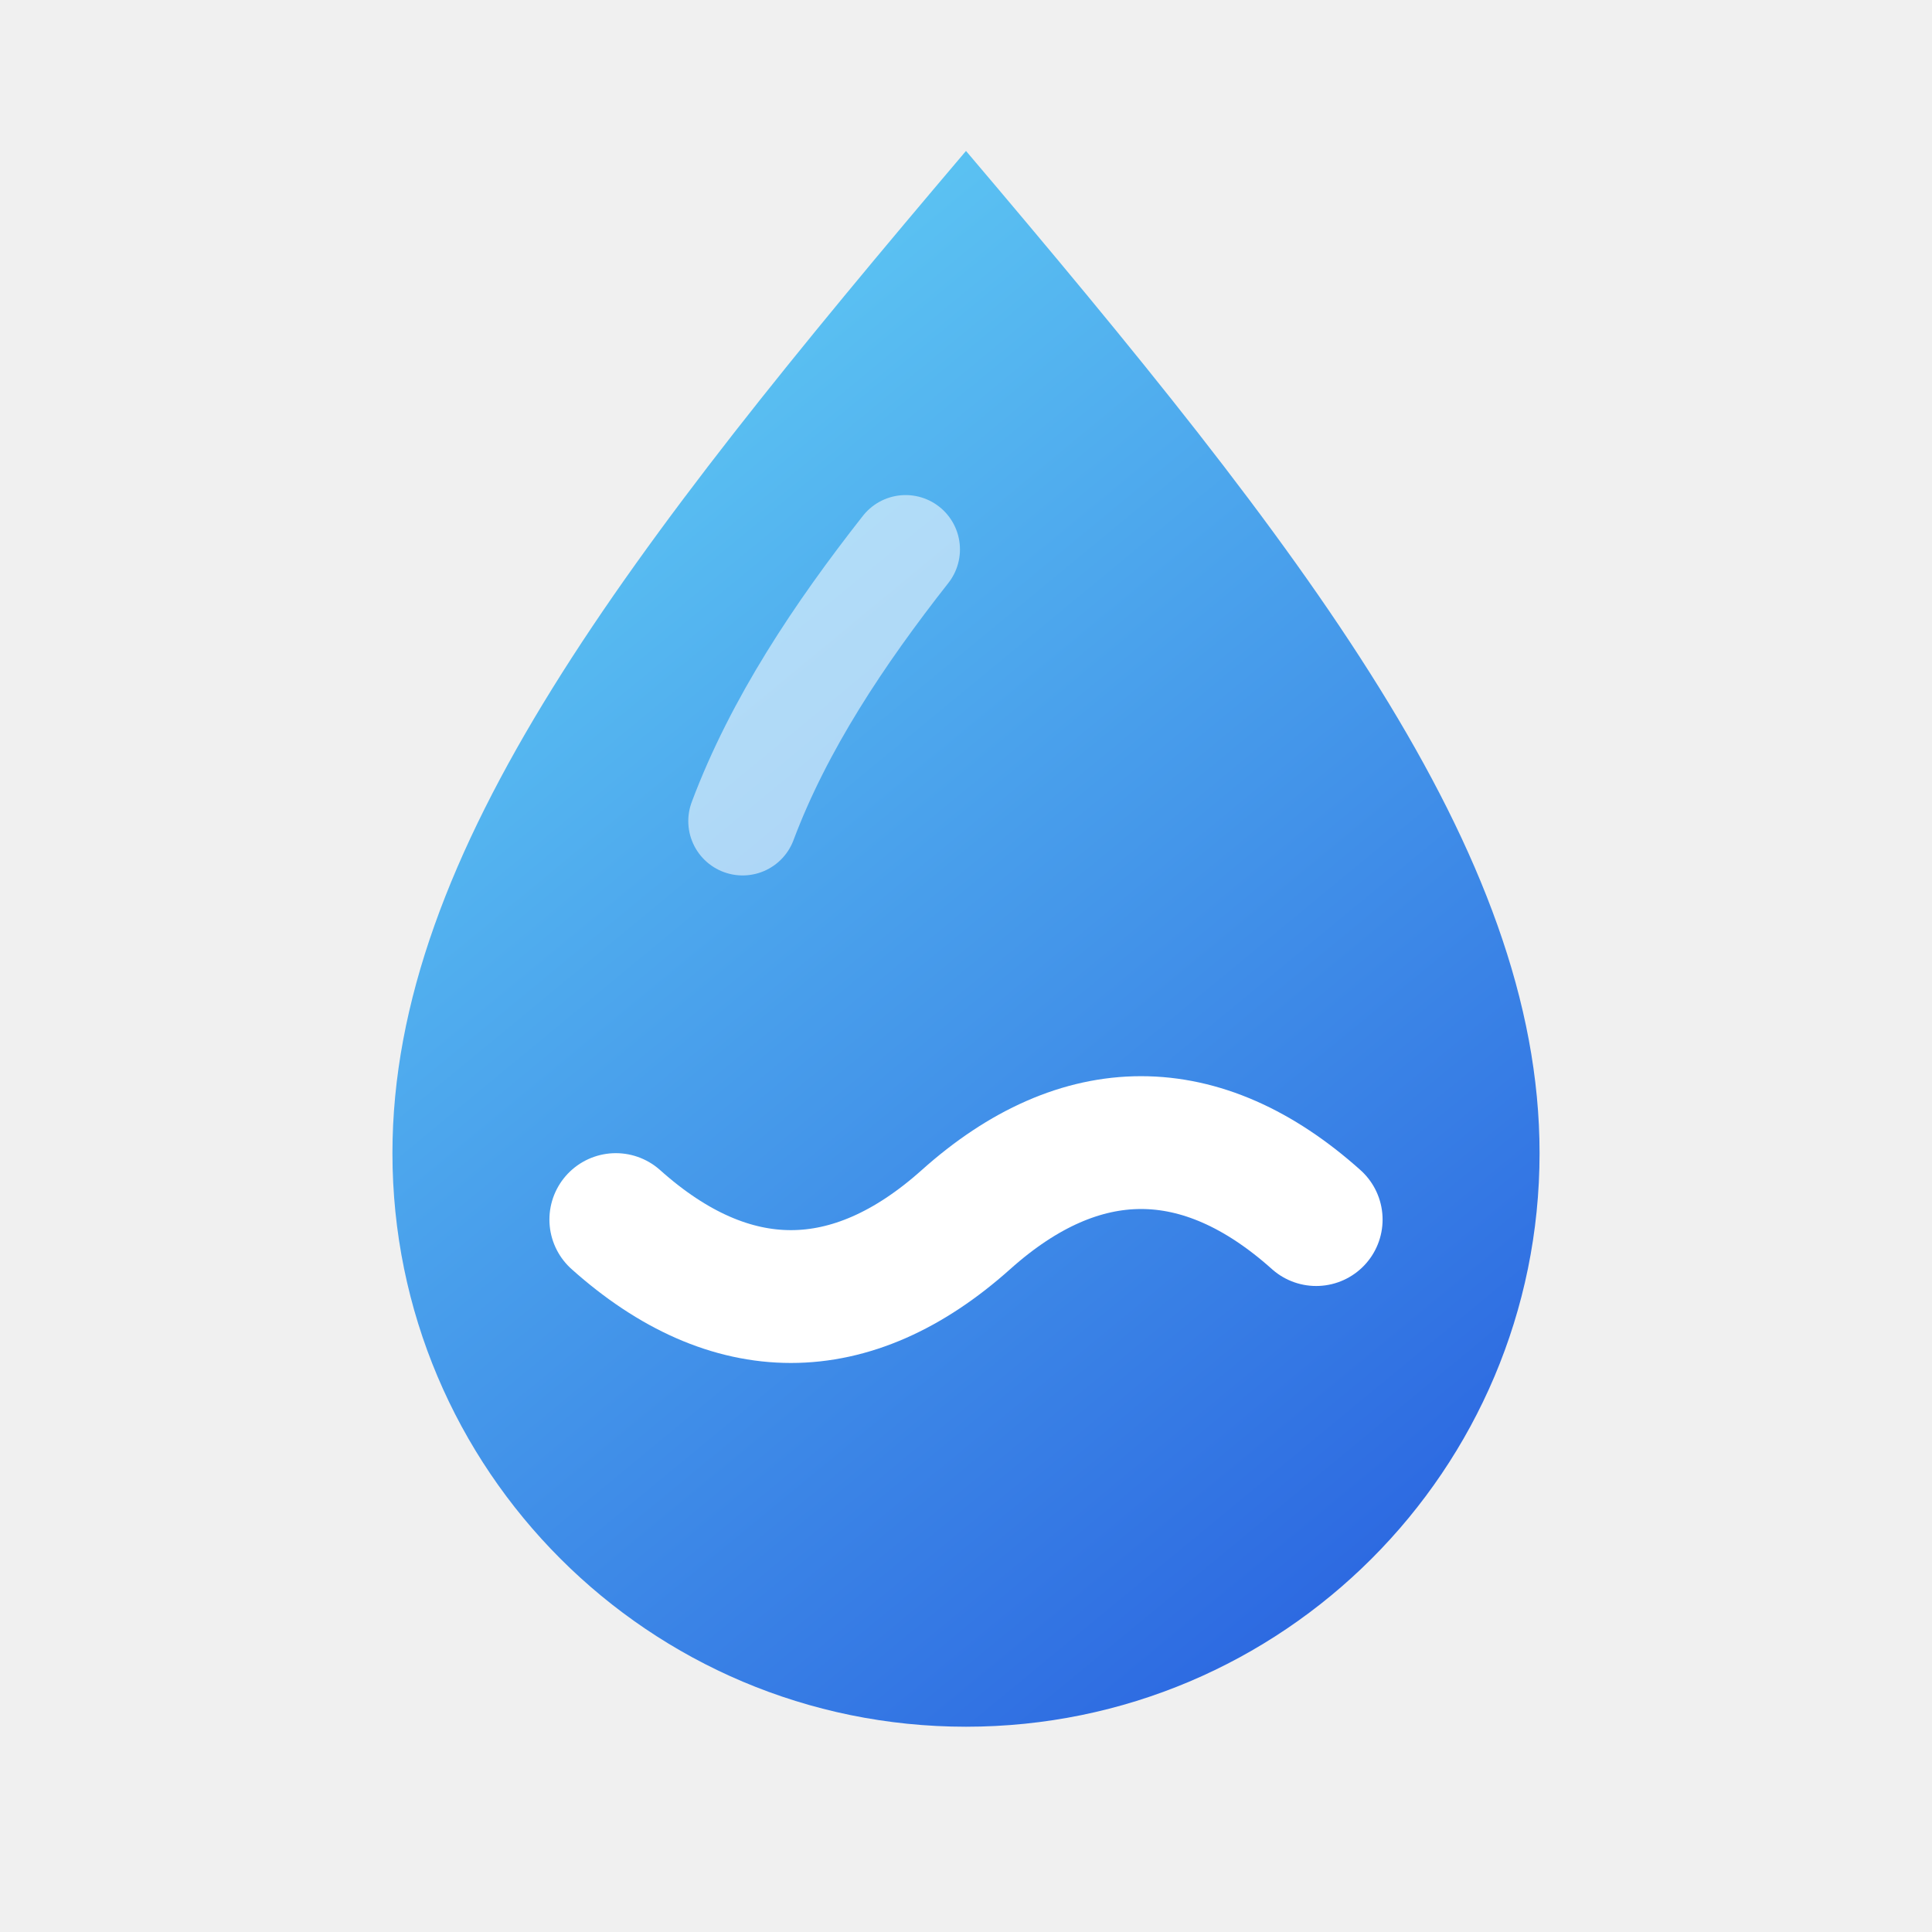
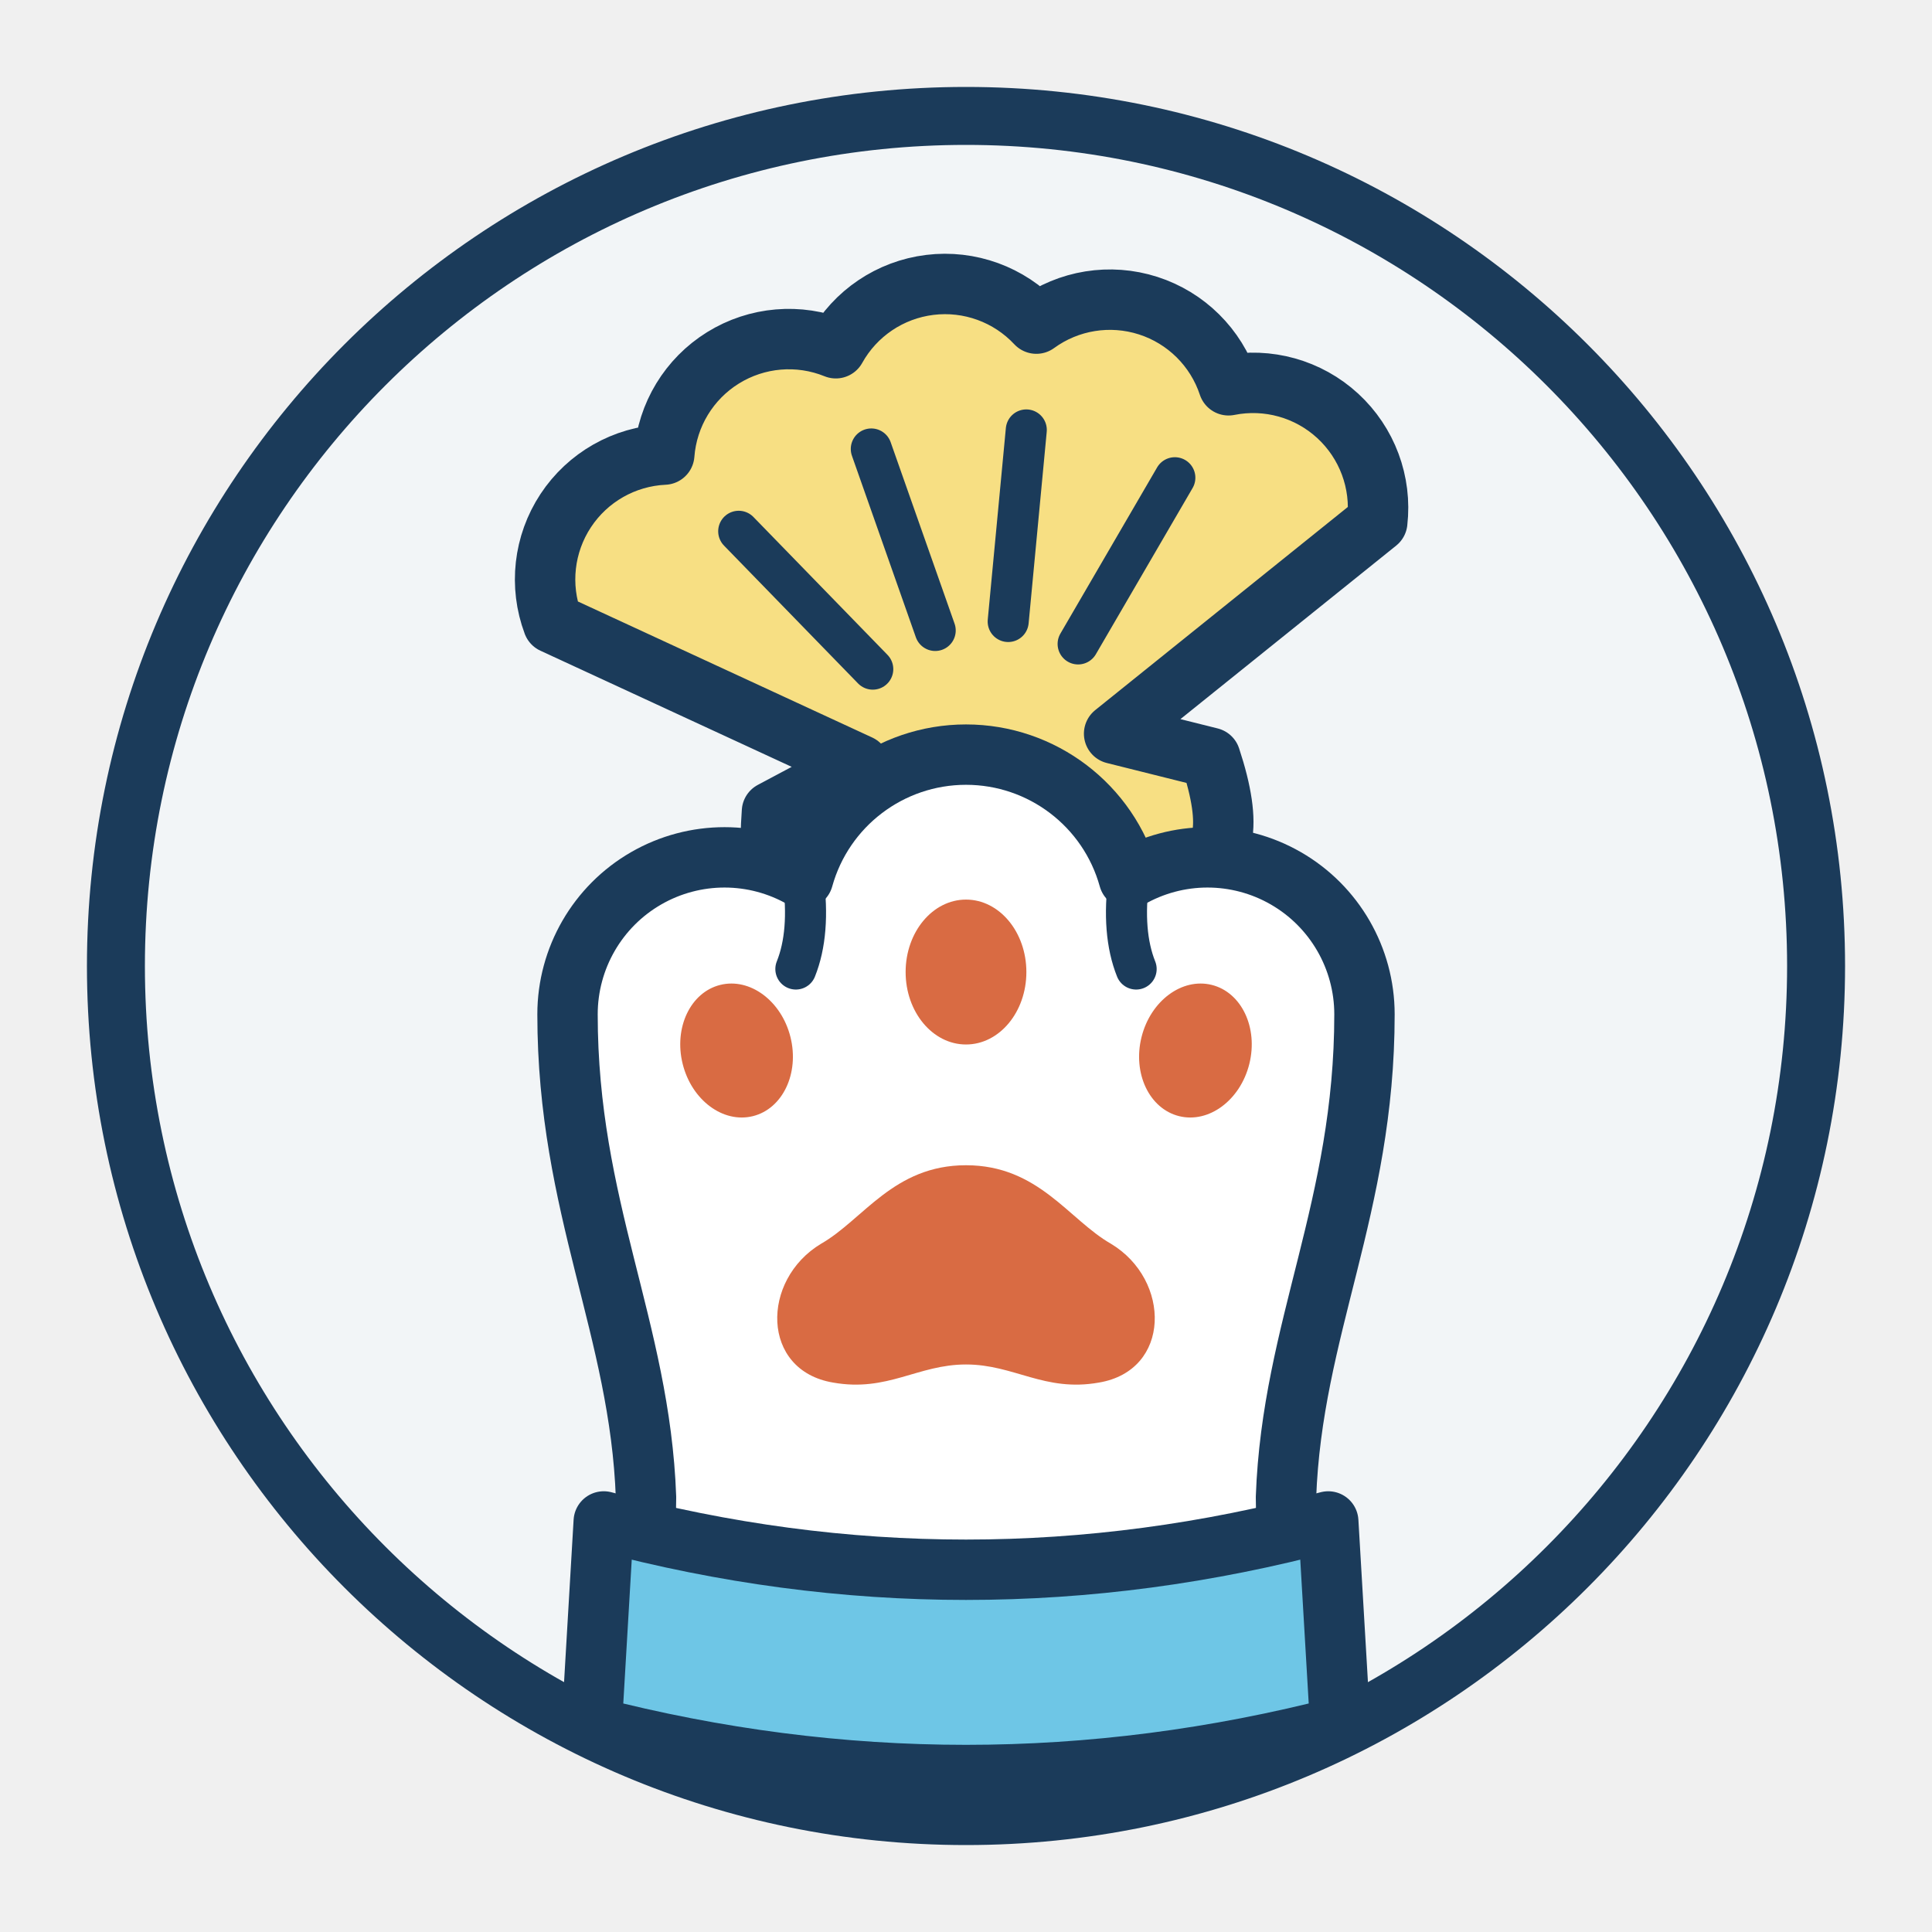
- <svg xmlns="http://www.w3.org/2000/svg" viewBox="0 0 32 32">
+ <svg xmlns="http://www.w3.org/2000/svg" viewBox="0 0 200 200" width="400" height="400" role="img" aria-labelledby="title">
  <defs>
-     <linearGradient id="g" x1="0.2" y1="0" x2="0.8" y2="1">
-       <stop offset="0" stop-color="#62d0f5" />
-       <stop offset="1" stop-color="#2a64e0" />
-     </linearGradient>
+     <clipPath id="badge">
+       <circle cx="100" cy="100" r="88" />
+     </clipPath>
  </defs>
-   <path d="M16 2.5c5.6 6.6 9.5 11.6 9.5 16.6a9.5 9.5 0 0 1-19 0c0-5 3.9-10 9.5-16.6Z" fill="url(#g)" />
-   <path d="M10.2 20.2c1.9 1.7 3.9 1.7 5.8 0s3.9-1.7 5.8 0" fill="none" stroke="#fff" stroke-width="2.2" stroke-linecap="round" />
-   <path d="M12.3 13.6c.6-1.6 1.6-3.1 2.7-4.5" fill="none" stroke="rgba(255,255,255,.55)" stroke-width="1.8" stroke-linecap="round" />
+   <circle cx="100" cy="100" r="88" fill="#F2F5F7" />
+   <g clip-path="url(#badge)">
+     <g transform="translate(100 90) scale(1.25) translate(-100 -100)" stroke="#1B3B5A" stroke-linecap="round" stroke-linejoin="round">
+       <g transform="translate(100 76) rotate(-7) scale(1.18)">
+         <path d="M-9 12 L-29.14 -0.49 A8.77 8.77 0 0 1 -19.95 -11.29 A8.77 8.77 0 0 1 -7.09 -17.23 A8.77 8.77 0 0 1 7.09 -17.23 A8.77 8.77 0 0 1 19.95 -11.29 A8.77 8.77 0 0 1 29.14 -0.49 L9 12 L15.5 14.5 Q17 22 13 22 L-13 22 Q-17 22 -15.5 14.5 Z" fill="#F7DF83" stroke-width="4.24" />
+         <path d="M-7.26 5.44L-15.42 -5.31M-2.58 3.28L-5.48 -9.91M2.58 3.28L5.48 -9.91M7.26 5.44L15.42 -5.31" fill="none" stroke-width="2.88" />
+       </g>
+       <path d="M73 186 L73.5 152 C73 138 67 128 67 112 A13 13 0 0 1 86.51 100.75 A14 14 0 0 1 113.49 100.75 A13 13 0 0 1 133 112 C133 128 127 138 126.5 152 L127 186 Z" fill="#FFFFFF" stroke-width="5" />
+       <path d="M86.51 100.75 q0.6 4.5 -0.6 7.5 M113.49 100.75 q-0.6 4.5 0.6 7.5" fill="none" stroke-width="3.4" />
+       <path d="M70 154 Q100 162 130 154 L131 171 Q100 179 69 171 Z" fill="#6EC6E6" stroke-width="5" />
+       <g fill="#D96B43" stroke="none">
+         <path d="M100 124.5 C106 124.5 108.5 129 112 131 C117 134 117 141.5 111 142.5 C106.5 143.3 104 141 100 141 C96 141 93.5 143.3 89 142.5 C83 141.5 83 134 88 131 C91.5 129 94 124.5 100 124.5 Z" />
+         <ellipse cx="81" cy="115" rx="4.6" ry="5.6" transform="rotate(-14 81 115)" />
+         <ellipse cx="100" cy="108.5" rx="5" ry="6" />
+         <ellipse cx="119" cy="115" rx="4.6" ry="5.6" transform="rotate(14 119 115)" />
+       </g>
+     </g>
+   </g>
+   <circle cx="100" cy="100" r="88" fill="none" stroke="#1B3B5A" stroke-width="6" />
</svg>
